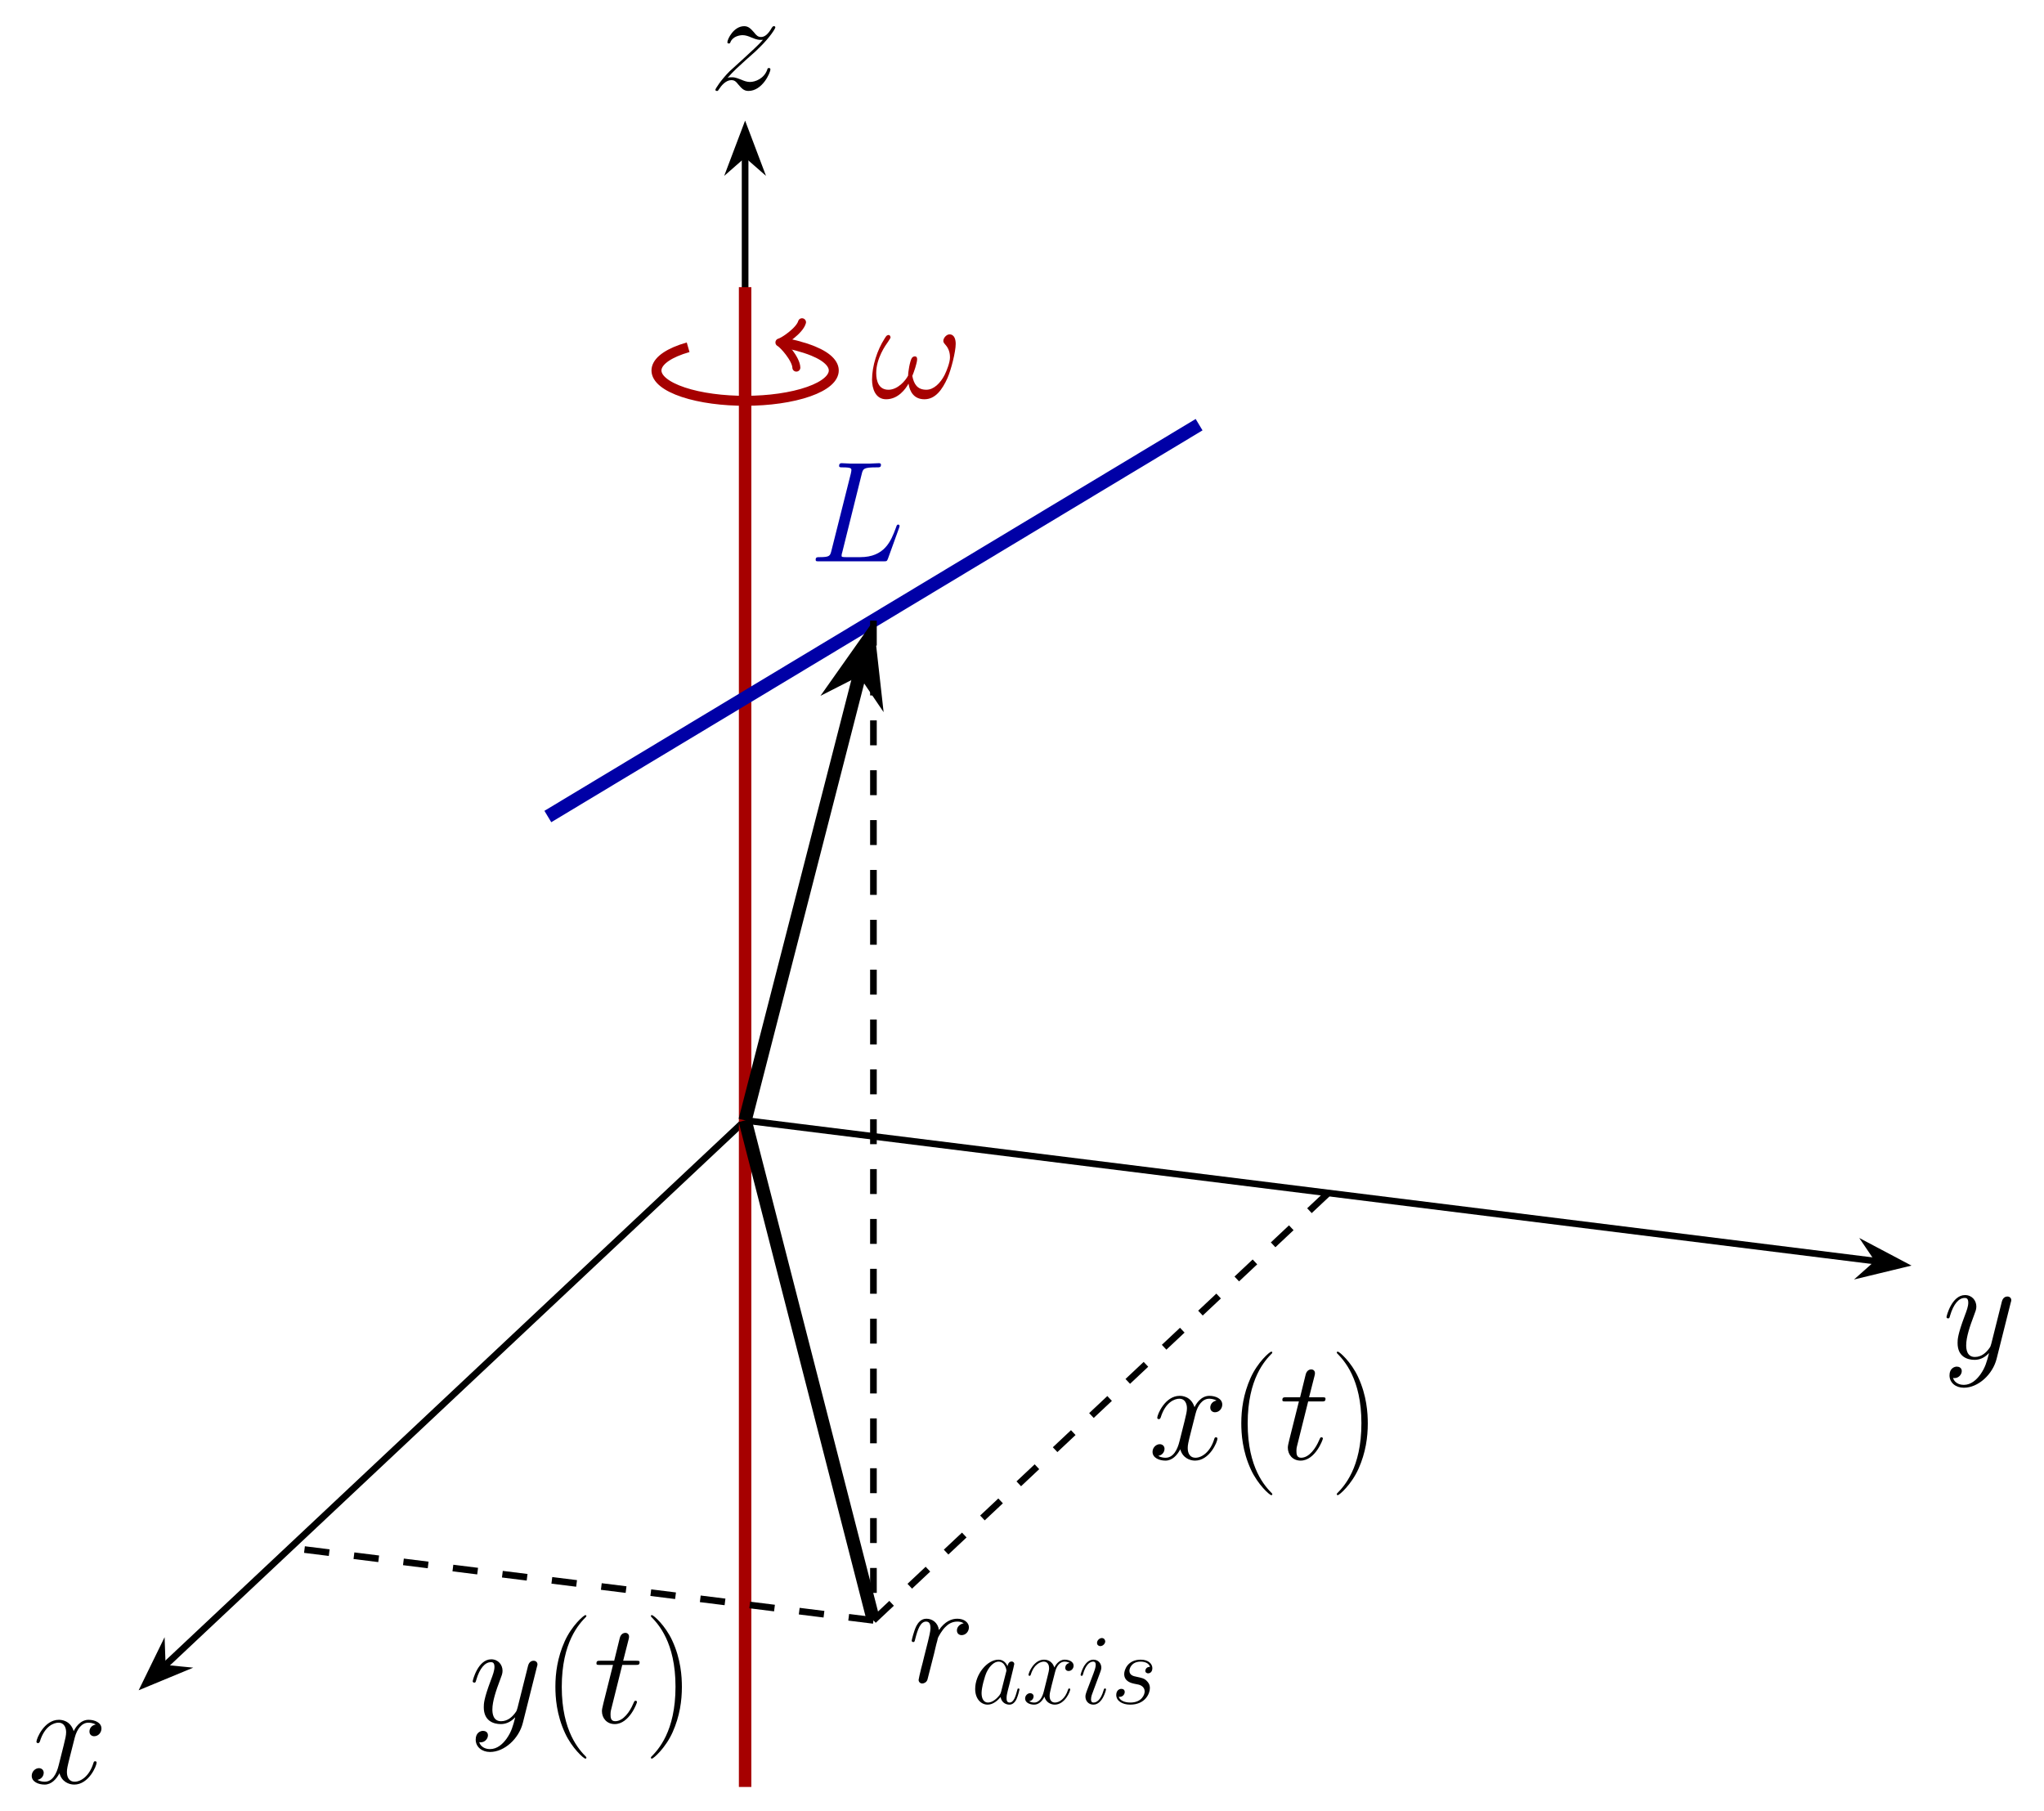
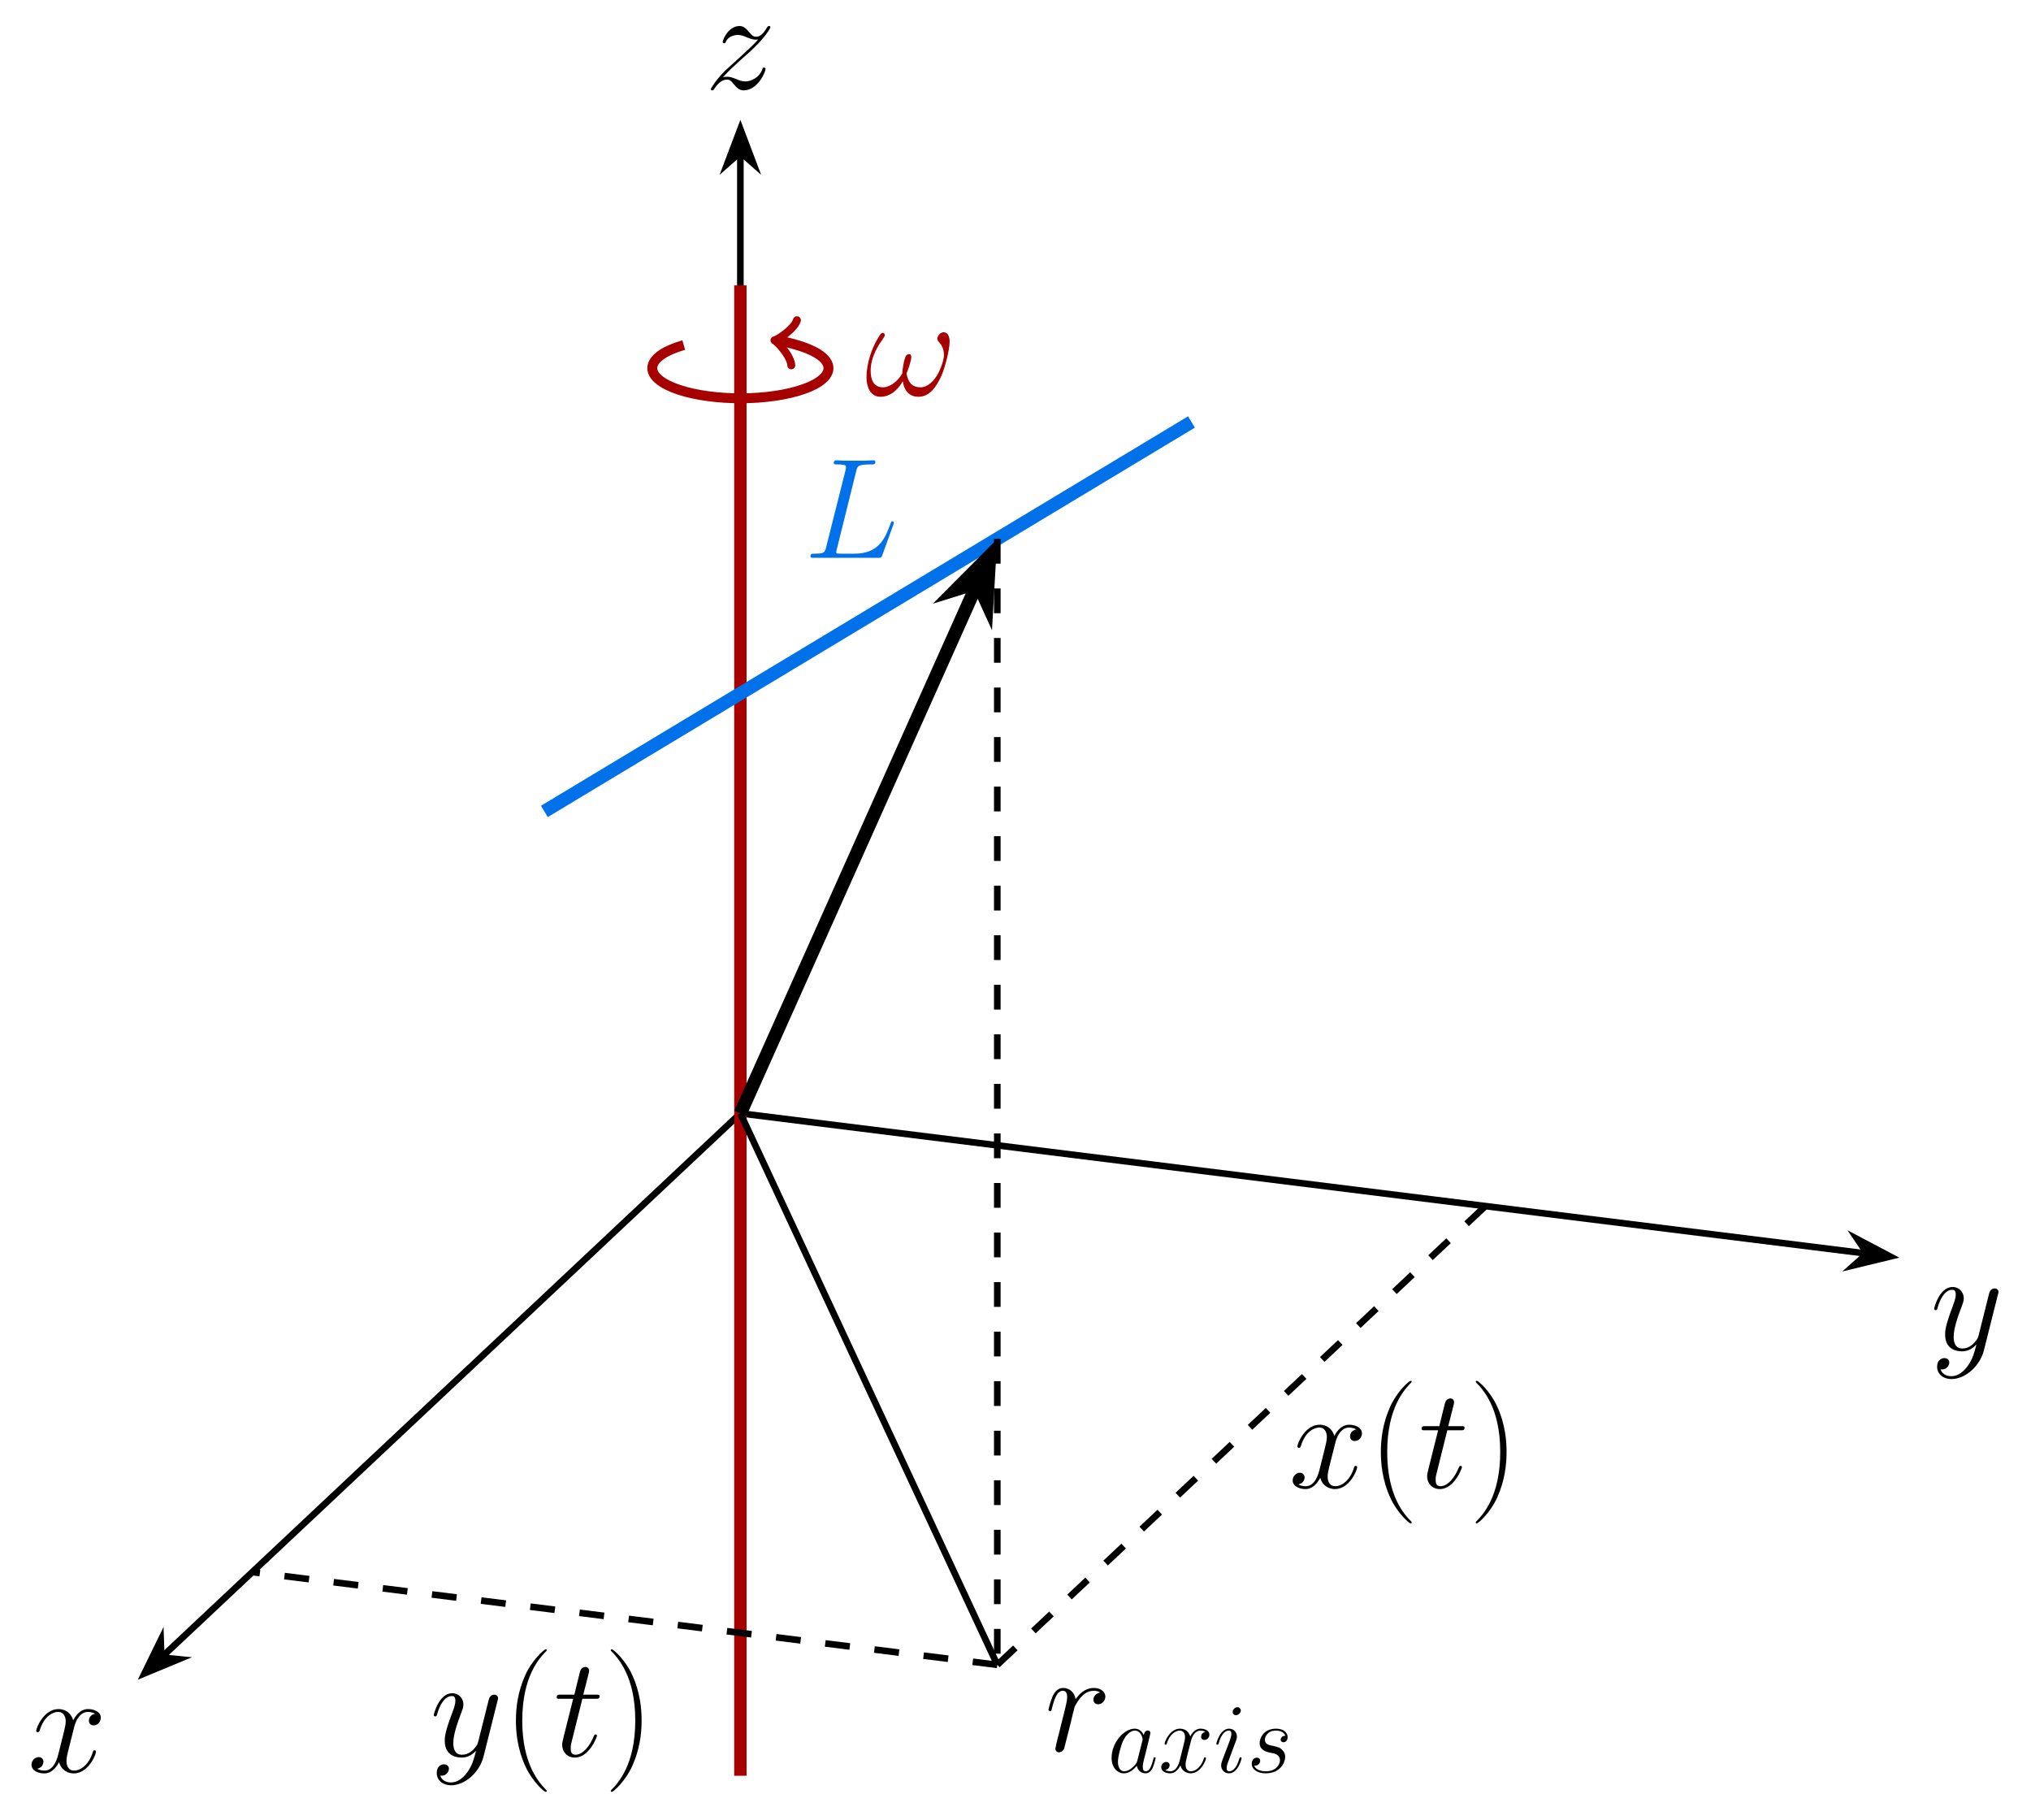
- <svg xmlns="http://www.w3.org/2000/svg" xmlns:xlink="http://www.w3.org/1999/xlink" width="245.08" height="217.122" viewBox="0 0 245.08 217.122">
+ <svg xmlns="http://www.w3.org/2000/svg" xmlns:xlink="http://www.w3.org/1999/xlink" width="245.08" height="219.499" viewBox="0 0 245.08 219.499">
  <defs>
    <g>
      <g id="glyph-0-0">
        <path d="M 8.156 -7.031 C 7.609 -6.922 7.406 -6.516 7.406 -6.188 C 7.406 -5.766 7.734 -5.625 7.969 -5.625 C 8.484 -5.625 8.844 -6.078 8.844 -6.547 C 8.844 -7.266 8.031 -7.594 7.297 -7.594 C 6.25 -7.594 5.672 -6.562 5.516 -6.234 C 5.109 -7.531 4.047 -7.594 3.734 -7.594 C 1.984 -7.594 1.047 -5.344 1.047 -4.953 C 1.047 -4.891 1.125 -4.797 1.234 -4.797 C 1.375 -4.797 1.406 -4.906 1.453 -4.969 C 2.031 -6.891 3.188 -7.25 3.688 -7.25 C 4.453 -7.25 4.609 -6.531 4.609 -6.109 C 4.609 -5.734 4.516 -5.344 4.312 -4.516 L 3.719 -2.156 C 3.469 -1.125 2.969 -0.172 2.047 -0.172 C 1.969 -0.172 1.531 -0.172 1.172 -0.391 C 1.797 -0.516 1.922 -1.031 1.922 -1.234 C 1.922 -1.578 1.672 -1.797 1.344 -1.797 C 0.938 -1.797 0.484 -1.422 0.484 -0.875 C 0.484 -0.156 1.297 0.172 2.031 0.172 C 2.859 0.172 3.438 -0.484 3.812 -1.188 C 4.078 -0.172 4.938 0.172 5.578 0.172 C 7.328 0.172 8.266 -2.078 8.266 -2.469 C 8.266 -2.547 8.203 -2.625 8.094 -2.625 C 7.938 -2.625 7.922 -2.531 7.875 -2.391 C 7.406 -0.875 6.406 -0.172 5.625 -0.172 C 5.031 -0.172 4.703 -0.625 4.703 -1.328 C 4.703 -1.703 4.766 -1.984 5.047 -3.109 L 5.641 -5.453 C 5.906 -6.484 6.484 -7.25 7.281 -7.25 C 7.312 -7.25 7.797 -7.25 8.156 -7.031 Z M 8.156 -7.031 " />
      </g>
      <g id="glyph-0-1">
        <path d="M 4.531 1.922 C 4.062 2.578 3.391 3.172 2.547 3.172 C 2.344 3.172 1.516 3.141 1.25 2.344 C 1.312 2.359 1.391 2.359 1.422 2.359 C 1.953 2.359 2.297 1.906 2.297 1.516 C 2.297 1.125 1.969 0.984 1.703 0.984 C 1.422 0.984 0.828 1.188 0.828 2.031 C 0.828 2.906 1.562 3.516 2.547 3.516 C 4.266 3.516 6.016 1.922 6.484 0.016 L 8.172 -6.703 C 8.203 -6.781 8.234 -6.891 8.234 -6.984 C 8.234 -7.25 8.031 -7.422 7.766 -7.422 C 7.609 -7.422 7.25 -7.359 7.109 -6.828 L 5.844 -1.781 C 5.75 -1.469 5.75 -1.422 5.609 -1.234 C 5.266 -0.75 4.703 -0.172 3.875 -0.172 C 2.906 -0.172 2.828 -1.125 2.828 -1.578 C 2.828 -2.562 3.281 -3.891 3.75 -5.125 C 3.938 -5.625 4.047 -5.875 4.047 -6.219 C 4.047 -6.938 3.531 -7.594 2.688 -7.594 C 1.109 -7.594 0.469 -5.094 0.469 -4.953 C 0.469 -4.891 0.531 -4.797 0.656 -4.797 C 0.812 -4.797 0.828 -4.875 0.891 -5.109 C 1.312 -6.562 1.969 -7.25 2.641 -7.25 C 2.797 -7.25 3.078 -7.25 3.078 -6.688 C 3.078 -6.234 2.891 -5.734 2.641 -5.078 C 1.797 -2.828 1.797 -2.25 1.797 -1.844 C 1.797 -0.203 2.969 0.172 3.828 0.172 C 4.328 0.172 4.938 0.016 5.547 -0.625 L 5.562 -0.609 C 5.297 0.406 5.125 1.078 4.531 1.922 Z M 4.531 1.922 " />
      </g>
      <g id="glyph-0-2">
        <path d="M 2.188 -1.391 C 2.922 -2.234 3.531 -2.766 4.391 -3.547 C 5.422 -4.438 5.875 -4.875 6.109 -5.125 C 7.312 -6.312 7.922 -7.312 7.922 -7.453 C 7.922 -7.594 7.781 -7.594 7.75 -7.594 C 7.625 -7.594 7.594 -7.531 7.5 -7.406 C 7.078 -6.656 6.656 -6.297 6.219 -6.297 C 5.859 -6.297 5.672 -6.453 5.344 -6.875 C 4.969 -7.297 4.688 -7.594 4.188 -7.594 C 2.922 -7.594 2.172 -6.031 2.172 -5.672 C 2.172 -5.609 2.188 -5.516 2.344 -5.516 C 2.484 -5.516 2.5 -5.578 2.547 -5.703 C 2.844 -6.391 3.672 -6.516 4 -6.516 C 4.359 -6.516 4.703 -6.391 5.062 -6.234 C 5.719 -5.953 5.984 -5.953 6.172 -5.953 C 6.281 -5.953 6.359 -5.953 6.438 -5.969 C 5.875 -5.297 4.938 -4.484 4.172 -3.766 L 2.422 -2.172 C 1.375 -1.109 0.734 -0.094 0.734 0.031 C 0.734 0.141 0.828 0.172 0.938 0.172 C 1.031 0.172 1.047 0.156 1.172 -0.047 C 1.453 -0.484 2 -1.125 2.641 -1.125 C 3 -1.125 3.172 -1 3.516 -0.562 C 3.844 -0.188 4.125 0.172 4.688 0.172 C 6.375 0.172 7.328 -2.016 7.328 -2.406 C 7.328 -2.484 7.312 -2.578 7.141 -2.578 C 7.016 -2.578 6.984 -2.516 6.938 -2.344 C 6.562 -1.328 5.547 -0.906 4.875 -0.906 C 4.516 -0.906 4.172 -1.031 3.812 -1.188 C 3.109 -1.469 2.922 -1.469 2.703 -1.469 C 2.531 -1.469 2.344 -1.469 2.188 -1.391 Z M 2.188 -1.391 " />
      </g>
      <g id="glyph-0-3">
        <path d="M 10.234 -6.469 C 10.234 -6.969 10.094 -7.609 9.484 -7.609 C 9.141 -7.609 8.75 -7.188 8.75 -6.828 C 8.75 -6.688 8.812 -6.578 8.953 -6.422 C 9.219 -6.125 9.547 -5.672 9.547 -4.859 C 9.547 -4.234 9.156 -3.25 8.891 -2.719 C 8.406 -1.781 7.609 -0.969 6.719 -0.969 C 5.625 -0.969 5.219 -1.656 5.031 -2.625 C 5.219 -3.062 5.609 -4.188 5.609 -4.625 C 5.609 -4.828 5.547 -4.969 5.328 -4.969 C 5.203 -4.969 5.062 -4.906 4.969 -4.766 C 4.734 -4.391 4.516 -3.031 4.531 -2.672 C 4.203 -2.031 3.266 -0.969 2.172 -0.969 C 1.016 -0.969 0.703 -1.984 0.703 -2.969 C 0.703 -4.75 1.828 -6.312 2.141 -6.75 C 2.312 -7.016 2.422 -7.188 2.422 -7.219 C 2.422 -7.328 2.359 -7.531 2.203 -7.531 C 1.922 -7.531 1.844 -7.297 1.703 -7.094 C 0.828 -5.734 0.203 -3.828 0.203 -2.172 C 0.203 -1.109 0.609 0.172 1.891 0.172 C 3.328 0.172 4.219 -1.047 4.578 -1.703 C 4.719 -0.734 5.234 0.172 6.484 0.172 C 7.797 0.172 8.625 -0.984 9.25 -2.375 C 9.688 -3.375 10.234 -5.531 10.234 -6.469 Z M 10.234 -6.469 " />
      </g>
      <g id="glyph-0-4">
        <path d="M 6.312 -10.438 C 6.469 -11.094 6.531 -11.266 8.047 -11.266 C 8.5 -11.266 8.625 -11.266 8.625 -11.594 C 8.625 -11.766 8.438 -11.766 8.375 -11.766 C 8.031 -11.766 7.625 -11.719 7.281 -11.719 L 4.969 -11.719 C 4.656 -11.719 4.266 -11.766 3.938 -11.766 C 3.812 -11.766 3.609 -11.766 3.609 -11.438 C 3.609 -11.266 3.766 -11.266 4.031 -11.266 C 5.078 -11.266 5.078 -11.125 5.078 -10.938 C 5.078 -10.906 5.078 -10.797 5.016 -10.531 L 2.688 -1.281 C 2.531 -0.672 2.5 -0.5 1.297 -0.5 C 0.969 -0.5 0.797 -0.5 0.797 -0.188 C 0.797 0 0.891 0 1.234 0 L 8.953 0 C 9.328 0 9.344 -0.016 9.469 -0.328 L 10.797 -4 C 10.828 -4.078 10.859 -4.188 10.859 -4.234 C 10.859 -4.344 10.781 -4.406 10.688 -4.406 C 10.672 -4.406 10.594 -4.406 10.562 -4.344 C 10.516 -4.328 10.516 -4.281 10.391 -3.953 C 9.828 -2.438 9.062 -0.5 6.141 -0.5 L 4.5 -0.5 C 4.25 -0.5 4.219 -0.5 4.109 -0.516 C 3.922 -0.531 3.906 -0.562 3.906 -0.703 C 3.906 -0.828 3.938 -0.938 3.984 -1.078 Z M 6.312 -10.438 " />
      </g>
      <g id="glyph-0-5">
        <path d="M 3.469 -6.922 L 5.047 -6.922 C 5.375 -6.922 5.547 -6.922 5.547 -7.234 C 5.547 -7.422 5.438 -7.422 5.094 -7.422 L 3.578 -7.422 L 4.219 -9.938 C 4.281 -10.172 4.281 -10.203 4.281 -10.328 C 4.281 -10.609 4.062 -10.766 3.844 -10.766 C 3.703 -10.766 3.312 -10.703 3.172 -10.156 L 2.5 -7.422 L 0.875 -7.422 C 0.531 -7.422 0.375 -7.422 0.375 -7.094 C 0.375 -6.922 0.5 -6.922 0.828 -6.922 L 2.359 -6.922 L 1.219 -2.375 C 1.078 -1.781 1.031 -1.594 1.031 -1.375 C 1.031 -0.562 1.594 0.172 2.562 0.172 C 4.312 0.172 5.234 -2.344 5.234 -2.469 C 5.234 -2.562 5.172 -2.625 5.062 -2.625 C 5.031 -2.625 4.953 -2.625 4.922 -2.547 C 4.906 -2.531 4.891 -2.516 4.766 -2.234 C 4.406 -1.375 3.609 -0.172 2.625 -0.172 C 2.094 -0.172 2.062 -0.609 2.062 -0.984 C 2.062 -1 2.062 -1.328 2.125 -1.531 Z M 3.469 -6.922 " />
      </g>
      <g id="glyph-0-6">
        <path d="M 6.703 -7.047 C 6.172 -6.938 5.891 -6.562 5.891 -6.188 C 5.891 -5.766 6.219 -5.625 6.453 -5.625 C 6.938 -5.625 7.328 -6.047 7.328 -6.562 C 7.328 -7.109 6.797 -7.594 5.938 -7.594 C 5.25 -7.594 4.453 -7.281 3.734 -6.234 C 3.609 -7.141 2.922 -7.594 2.234 -7.594 C 1.562 -7.594 1.219 -7.078 1.016 -6.703 C 0.719 -6.078 0.469 -5.047 0.469 -4.953 C 0.469 -4.891 0.531 -4.797 0.656 -4.797 C 0.797 -4.797 0.812 -4.828 0.906 -5.219 C 1.172 -6.25 1.5 -7.25 2.188 -7.25 C 2.594 -7.25 2.719 -6.953 2.719 -6.453 C 2.719 -6.078 2.547 -5.406 2.422 -4.875 L 1.953 -3.016 C 1.875 -2.688 1.688 -1.906 1.594 -1.594 C 1.484 -1.156 1.297 -0.344 1.297 -0.266 C 1.297 -0.016 1.484 0.172 1.734 0.172 C 1.922 0.172 2.25 0.047 2.359 -0.297 C 2.406 -0.438 3.047 -3.031 3.156 -3.422 C 3.234 -3.812 3.344 -4.172 3.422 -4.547 C 3.5 -4.781 3.562 -5.062 3.609 -5.281 C 3.672 -5.438 4.125 -6.281 4.562 -6.656 C 4.766 -6.859 5.219 -7.25 5.922 -7.25 C 6.203 -7.25 6.469 -7.203 6.703 -7.047 Z M 6.703 -7.047 " />
      </g>
      <g id="glyph-1-0">
        <path d="M 5.266 4.203 C 5.266 4.188 5.266 4.156 5.219 4.094 C 4.422 3.281 2.312 1.078 2.312 -4.281 C 2.312 -9.656 4.391 -11.844 5.234 -12.703 C 5.234 -12.719 5.266 -12.766 5.266 -12.812 C 5.266 -12.859 5.219 -12.891 5.141 -12.891 C 4.953 -12.891 3.5 -11.625 2.656 -9.734 C 1.797 -7.812 1.547 -5.953 1.547 -4.312 C 1.547 -3.062 1.672 -0.969 2.703 1.25 C 3.531 3.047 4.938 4.312 5.141 4.312 C 5.234 4.312 5.266 4.266 5.266 4.203 Z M 5.266 4.203 " />
      </g>
      <g id="glyph-1-1">
        <path d="M 4.531 -4.281 C 4.531 -5.531 4.406 -7.625 3.375 -9.844 C 2.547 -11.641 1.141 -12.891 0.938 -12.891 C 0.875 -12.891 0.812 -12.875 0.812 -12.797 C 0.812 -12.766 0.828 -12.734 0.844 -12.703 C 1.672 -11.844 3.766 -9.656 3.766 -4.312 C 3.766 1.062 1.688 3.25 0.844 4.109 C 0.828 4.156 0.812 4.172 0.812 4.203 C 0.812 4.281 0.875 4.312 0.938 4.312 C 1.125 4.312 2.578 3.031 3.422 1.141 C 4.281 -0.781 4.531 -2.641 4.531 -4.281 Z M 4.531 -4.281 " />
      </g>
      <g id="glyph-2-0">
        <path d="M 3.594 -1.422 C 3.531 -1.219 3.531 -1.188 3.375 -0.969 C 3.109 -0.641 2.578 -0.125 2.016 -0.125 C 1.531 -0.125 1.25 -0.562 1.25 -1.266 C 1.25 -1.922 1.625 -3.266 1.859 -3.766 C 2.266 -4.609 2.828 -5.031 3.281 -5.031 C 4.078 -5.031 4.234 -4.047 4.234 -3.953 C 4.234 -3.938 4.203 -3.797 4.188 -3.766 Z M 4.359 -4.484 C 4.234 -4.797 3.906 -5.266 3.281 -5.266 C 1.938 -5.266 0.484 -3.531 0.484 -1.75 C 0.484 -0.578 1.172 0.125 1.984 0.125 C 2.641 0.125 3.203 -0.391 3.531 -0.781 C 3.656 -0.078 4.219 0.125 4.578 0.125 C 4.938 0.125 5.219 -0.094 5.438 -0.531 C 5.625 -0.938 5.797 -1.656 5.797 -1.703 C 5.797 -1.766 5.75 -1.812 5.672 -1.812 C 5.562 -1.812 5.562 -1.75 5.516 -1.578 C 5.328 -0.875 5.109 -0.125 4.609 -0.125 C 4.266 -0.125 4.25 -0.438 4.25 -0.672 C 4.25 -0.938 4.281 -1.078 4.391 -1.547 C 4.469 -1.844 4.531 -2.109 4.625 -2.453 C 5.062 -4.25 5.172 -4.672 5.172 -4.75 C 5.172 -4.906 5.047 -5.047 4.859 -5.047 C 4.484 -5.047 4.391 -4.625 4.359 -4.484 Z M 4.359 -4.484 " />
      </g>
      <g id="glyph-2-1">
        <path d="M 5.672 -4.875 C 5.281 -4.812 5.141 -4.516 5.141 -4.297 C 5.141 -4 5.359 -3.906 5.531 -3.906 C 5.891 -3.906 6.141 -4.219 6.141 -4.547 C 6.141 -5.047 5.562 -5.266 5.062 -5.266 C 4.344 -5.266 3.938 -4.547 3.828 -4.328 C 3.547 -5.219 2.812 -5.266 2.594 -5.266 C 1.375 -5.266 0.734 -3.703 0.734 -3.438 C 0.734 -3.391 0.781 -3.328 0.859 -3.328 C 0.953 -3.328 0.984 -3.406 1 -3.453 C 1.406 -4.781 2.219 -5.031 2.562 -5.031 C 3.094 -5.031 3.203 -4.531 3.203 -4.25 C 3.203 -3.984 3.125 -3.703 2.984 -3.125 L 2.578 -1.5 C 2.406 -0.781 2.062 -0.125 1.422 -0.125 C 1.359 -0.125 1.062 -0.125 0.812 -0.281 C 1.25 -0.359 1.344 -0.719 1.344 -0.859 C 1.344 -1.094 1.156 -1.25 0.938 -1.25 C 0.641 -1.25 0.328 -0.984 0.328 -0.609 C 0.328 -0.109 0.891 0.125 1.406 0.125 C 1.984 0.125 2.391 -0.328 2.641 -0.828 C 2.828 -0.125 3.438 0.125 3.875 0.125 C 5.094 0.125 5.734 -1.453 5.734 -1.703 C 5.734 -1.766 5.688 -1.812 5.625 -1.812 C 5.516 -1.812 5.5 -1.75 5.469 -1.656 C 5.141 -0.609 4.453 -0.125 3.906 -0.125 C 3.484 -0.125 3.266 -0.438 3.266 -0.922 C 3.266 -1.188 3.312 -1.375 3.5 -2.156 L 3.922 -3.797 C 4.094 -4.5 4.5 -5.031 5.062 -5.031 C 5.078 -5.031 5.422 -5.031 5.672 -4.875 Z M 5.672 -4.875 " />
      </g>
      <g id="glyph-2-2">
        <path d="M 3.375 -1.703 C 3.375 -1.766 3.328 -1.812 3.266 -1.812 C 3.156 -1.812 3.141 -1.781 3.078 -1.578 C 2.766 -0.484 2.281 -0.125 1.891 -0.125 C 1.75 -0.125 1.578 -0.156 1.578 -0.516 C 1.578 -0.844 1.719 -1.188 1.859 -1.547 L 2.688 -3.781 C 2.719 -3.875 2.812 -4.094 2.812 -4.312 C 2.812 -4.812 2.453 -5.266 1.859 -5.266 C 0.766 -5.266 0.328 -3.531 0.328 -3.438 C 0.328 -3.391 0.375 -3.328 0.453 -3.328 C 0.562 -3.328 0.578 -3.375 0.625 -3.547 C 0.906 -4.547 1.359 -5.031 1.828 -5.031 C 1.938 -5.031 2.141 -5.016 2.141 -4.641 C 2.141 -4.328 1.984 -3.938 1.891 -3.672 L 1.047 -1.453 C 0.984 -1.25 0.906 -1.062 0.906 -0.844 C 0.906 -0.312 1.281 0.125 1.859 0.125 C 2.953 0.125 3.375 -1.625 3.375 -1.703 Z M 3.281 -7.453 C 3.281 -7.641 3.141 -7.859 2.875 -7.859 C 2.609 -7.859 2.297 -7.594 2.297 -7.281 C 2.297 -6.984 2.547 -6.891 2.688 -6.891 C 3.016 -6.891 3.281 -7.203 3.281 -7.453 Z M 3.281 -7.453 " />
      </g>
      <g id="glyph-2-3">
        <path d="M 2.719 -2.391 C 2.922 -2.359 3.25 -2.281 3.328 -2.266 C 3.484 -2.219 4.016 -2.031 4.016 -1.453 C 4.016 -1.094 3.688 -0.125 2.297 -0.125 C 2.047 -0.125 1.141 -0.156 0.906 -0.812 C 1.391 -0.75 1.625 -1.125 1.625 -1.391 C 1.625 -1.641 1.453 -1.766 1.219 -1.766 C 0.953 -1.766 0.609 -1.562 0.609 -1.031 C 0.609 -0.328 1.328 0.125 2.281 0.125 C 4.094 0.125 4.641 -1.219 4.641 -1.844 C 4.641 -2.016 4.641 -2.359 4.25 -2.734 C 3.953 -3.031 3.672 -3.078 3.031 -3.219 C 2.703 -3.281 2.188 -3.391 2.188 -3.938 C 2.188 -4.172 2.406 -5.031 3.531 -5.031 C 4.047 -5.031 4.531 -4.844 4.656 -4.406 C 4.125 -4.406 4.094 -3.953 4.094 -3.938 C 4.094 -3.688 4.328 -3.625 4.438 -3.625 C 4.609 -3.625 4.938 -3.75 4.938 -4.25 C 4.938 -4.75 4.484 -5.266 3.547 -5.266 C 1.984 -5.266 1.562 -4.047 1.562 -3.547 C 1.562 -2.641 2.453 -2.453 2.719 -2.391 Z M 2.719 -2.391 " />
      </g>
    </g>
  </defs>
-   <path fill="none" stroke-width="0.797" stroke-linecap="butt" stroke-linejoin="miter" stroke="rgb(0%, 0%, 0%)" stroke-opacity="1" stroke-miterlimit="10" d="M -0.001 -0.002 L -69.728 -65.521 " transform="matrix(1, 0, 0, -1, 89.341, 134.334)" />
-   <path fill-rule="nonzero" fill="rgb(0%, 0%, 0%)" fill-opacity="1" stroke-width="0.797" stroke-linecap="butt" stroke-linejoin="miter" stroke="rgb(0%, 0%, 0%)" stroke-opacity="1" stroke-miterlimit="10" d="M 5.44 0.001 L 1.287 1.572 L 2.662 0 L 1.288 -1.571 Z M 5.44 0.001 " transform="matrix(-0.7287, 0.68475, 0.68475, 0.7287, 21.40863, 198.1689)" />
+   <path fill="none" stroke-width="0.797" stroke-linecap="butt" stroke-linejoin="miter" stroke="rgb(0%, 0%, 0%)" stroke-opacity="1" stroke-miterlimit="10" d="M -0.001 0.001 L -69.728 -65.522 " transform="matrix(1, 0, 0, -1, 89.341, 134.333)" />
+   <path fill-rule="nonzero" fill="rgb(0%, 0%, 0%)" fill-opacity="1" stroke-width="0.797" stroke-linecap="butt" stroke-linejoin="miter" stroke="rgb(0%, 0%, 0%)" stroke-opacity="1" stroke-miterlimit="10" d="M 5.441 0.002 L 1.288 1.572 L 2.663 0.001 L 1.289 -1.57 Z M 5.441 0.002 " transform="matrix(-0.7287, 0.68475, 0.68475, 0.7287, 21.40863, 198.1679)" />
  <g fill="rgb(0%, 0%, 0%)" fill-opacity="1">
    <use xlink:href="#glyph-0-0" x="3.32" y="213.801" />
  </g>
-   <path fill="none" stroke-width="0.797" stroke-linecap="butt" stroke-linejoin="miter" stroke="rgb(0%, 0%, 0%)" stroke-opacity="1" stroke-miterlimit="10" d="M -0.001 -0.002 L 135.784 -16.904 " transform="matrix(1, 0, 0, -1, 89.341, 134.334)" />
-   <path fill-rule="nonzero" fill="rgb(0%, 0%, 0%)" fill-opacity="1" stroke-width="0.797" stroke-linecap="butt" stroke-linejoin="miter" stroke="rgb(0%, 0%, 0%)" stroke-opacity="1" stroke-miterlimit="10" d="M 5.44 -0.002 L 1.288 1.572 L 2.665 -0.001 L 1.286 -1.57 Z M 5.44 -0.002 " transform="matrix(0.99231, 0.1235, 0.1235, -0.99231, 222.6797, 150.9321)" />
+   <path fill="none" stroke-width="0.797" stroke-linecap="butt" stroke-linejoin="miter" stroke="rgb(0%, 0%, 0%)" stroke-opacity="1" stroke-miterlimit="10" d="M -0.001 0.001 L 135.784 -16.901 " transform="matrix(1, 0, 0, -1, 89.341, 134.333)" />
+   <path fill-rule="nonzero" fill="rgb(0%, 0%, 0%)" fill-opacity="1" stroke-width="0.797" stroke-linecap="butt" stroke-linejoin="miter" stroke="rgb(0%, 0%, 0%)" stroke-opacity="1" stroke-miterlimit="10" d="M 5.44 0.001 L 1.289 1.571 L 2.665 -0.002 L 1.286 -1.571 Z M 5.44 0.001 " transform="matrix(0.99231, 0.1235, 0.1235, -0.99231, 222.6797, 150.9311)" />
  <g fill="rgb(0%, 0%, 0%)" fill-opacity="1">
-     <use xlink:href="#glyph-0-1" x="232.922" y="162.875" />
+     <use xlink:href="#glyph-0-1" x="232.922" y="162.874" />
  </g>
-   <path fill="none" stroke-width="0.797" stroke-linecap="butt" stroke-linejoin="miter" stroke="rgb(0%, 0%, 0%)" stroke-opacity="1" stroke-miterlimit="10" d="M -0.001 -0.002 L -0.001 115.772 " transform="matrix(1, 0, 0, -1, 89.341, 134.334)" />
-   <path fill-rule="nonzero" fill="rgb(0%, 0%, 0%)" fill-opacity="1" stroke-width="0.797" stroke-linecap="butt" stroke-linejoin="miter" stroke="rgb(0%, 0%, 0%)" stroke-opacity="1" stroke-miterlimit="10" d="M 5.44 0.001 L 1.288 1.571 L 2.663 0.001 L 1.288 -1.569 Z M 5.44 0.001 " transform="matrix(0, -1, -1, 0, 89.341, 21.02643)" />
+   <path fill="none" stroke-width="0.797" stroke-linecap="butt" stroke-linejoin="miter" stroke="rgb(0%, 0%, 0%)" stroke-opacity="1" stroke-miterlimit="10" d="M -0.001 0.001 L -0.001 115.774 " transform="matrix(1, 0, 0, -1, 89.341, 134.333)" />
+   <path fill-rule="nonzero" fill="rgb(0%, 0%, 0%)" fill-opacity="1" stroke-width="0.797" stroke-linecap="butt" stroke-linejoin="miter" stroke="rgb(0%, 0%, 0%)" stroke-opacity="1" stroke-miterlimit="10" d="M 5.439 0.001 L 1.287 1.571 L 2.666 0.001 L 1.287 -1.569 Z M 5.439 0.001 " transform="matrix(0, -1, -1, 0, 89.341, 21.02543)" />
  <g fill="rgb(0%, 0%, 0%)" fill-opacity="1">
-     <use xlink:href="#glyph-0-2" x="85.043" y="10.733" />
+     <use xlink:href="#glyph-0-2" x="85.043" y="10.732" />
  </g>
-   <path fill="none" stroke-width="1.494" stroke-linecap="butt" stroke-linejoin="miter" stroke="rgb(64.999%, 0%, 0%)" stroke-opacity="1" stroke-miterlimit="10" d="M -0.001 99.904 L -0.001 -79.924 " transform="matrix(1, 0, 0, -1, 89.341, 134.334)" />
-   <path fill="none" stroke-width="1.196" stroke-linecap="butt" stroke-linejoin="miter" stroke="rgb(64.999%, 0%, 0%)" stroke-opacity="1" stroke-miterlimit="10" d="M -6.833 92.697 C -11.329 91.408 -11.915 89.115 -8.142 87.576 C -4.368 86.037 2.335 85.838 6.835 87.127 C 11.331 88.42 11.917 90.713 8.143 92.252 C 6.944 92.74 5.389 93.111 4.823 93.182 " transform="matrix(1, 0, 0, -1, 89.341, 134.334)" />
-   <path fill="none" stroke-width="0.956" stroke-linecap="round" stroke-linejoin="round" stroke="rgb(64.999%, 0%, 0%)" stroke-opacity="1" stroke-miterlimit="10" d="M 0.001 2.741 C 0.16 1.714 1.911 0.172 2.389 -0.001 C 1.914 -0.17 0.158 -1.715 -0.001 -2.743 " transform="matrix(-0.99232, -0.12352, -0.12352, 0.99232, 95.82402, 41.3585)" />
+   <path fill="none" stroke-width="1.494" stroke-linecap="butt" stroke-linejoin="miter" stroke="rgb(64.999%, 0%, 0%)" stroke-opacity="1" stroke-miterlimit="10" d="M -0.001 99.903 L -0.001 -79.921 " transform="matrix(1, 0, 0, -1, 89.341, 134.333)" />
+   <path fill="none" stroke-width="1.196" stroke-linecap="butt" stroke-linejoin="miter" stroke="rgb(64.999%, 0%, 0%)" stroke-opacity="1" stroke-miterlimit="10" d="M -6.833 92.7 C -11.329 91.407 -11.915 89.114 -8.142 87.575 C -4.368 86.04 2.335 85.837 6.835 87.13 C 11.331 88.419 11.917 90.712 8.143 92.251 C 6.944 92.739 5.389 93.11 4.823 93.181 " transform="matrix(1, 0, 0, -1, 89.341, 134.333)" />
+   <path fill="none" stroke-width="0.956" stroke-linecap="round" stroke-linejoin="round" stroke="rgb(64.999%, 0%, 0%)" stroke-opacity="1" stroke-miterlimit="10" d="M 0.001 2.742 C 0.16 1.715 1.911 0.173 2.389 0 C 1.914 -0.169 0.158 -1.714 -0.001 -2.742 " transform="matrix(-0.99232, -0.12352, -0.12352, 0.99232, 95.82402, 41.3575)" />
  <g fill="rgb(64.999%, 0%, 0%)" fill-opacity="1">
-     <use xlink:href="#glyph-0-3" x="104.357" y="47.7" />
+     <use xlink:href="#glyph-0-3" x="104.357" y="47.699" />
  </g>
-   <path fill="none" stroke-width="1.594" stroke-linecap="butt" stroke-linejoin="miter" stroke="rgb(0%, 0%, 64.999%)" stroke-opacity="1" stroke-miterlimit="10" d="M -23.654 36.432 L 54.432 83.416 " transform="matrix(1, 0, 0, -1, 89.341, 134.334)" />
-   <g fill="rgb(0%, 0%, 64.999%)" fill-opacity="1">
+   <path fill="none" stroke-width="1.594" stroke-linecap="butt" stroke-linejoin="miter" stroke="rgb(0%, 44.118%, 91.248%)" stroke-opacity="1" stroke-miterlimit="10" d="M -23.654 36.431 L 54.432 83.419 " transform="matrix(1, 0, 0, -1, 89.341, 134.333)" />
+   <g fill="rgb(0%, 44.118%, 91.248%)" fill-opacity="1">
    <use xlink:href="#glyph-0-4" x="97.003" y="67.303" />
  </g>
-   <path fill="none" stroke-width="1.594" stroke-linecap="butt" stroke-linejoin="miter" stroke="rgb(0%, 0%, 0%)" stroke-opacity="1" stroke-miterlimit="10" d="M -0.001 -0.002 L 13.843 53.908 " transform="matrix(1, 0, 0, -1, 89.341, 134.334)" />
-   <path fill-rule="nonzero" fill="rgb(0%, 0%, 0%)" fill-opacity="1" stroke-width="1.594" stroke-linecap="butt" stroke-linejoin="miter" stroke="rgb(0%, 0%, 0%)" stroke-opacity="1" stroke-miterlimit="10" d="M 7.894 -0 L 2.575 2.022 L 4.357 -0.001 L 2.572 -2.02 Z M 7.894 -0 " transform="matrix(0.2487, -0.96852, -0.96852, -0.2487, 102.2006, 84.25862)" />
-   <path fill="none" stroke-width="0.797" stroke-linecap="butt" stroke-linejoin="miter" stroke="rgb(0%, 0%, 0%)" stroke-opacity="1" stroke-dasharray="2.989 2.989" stroke-miterlimit="10" d="M 15.386 59.916 L 15.386 -59.951 " transform="matrix(1, 0, 0, -1, 89.341, 134.334)" />
-   <path fill="none" stroke-width="0.797" stroke-linecap="butt" stroke-linejoin="miter" stroke="rgb(0%, 0%, 0%)" stroke-opacity="1" stroke-dasharray="2.989 2.989" stroke-miterlimit="10" d="M 15.386 -59.951 L -54.536 -51.248 " transform="matrix(1, 0, 0, -1, 89.341, 134.334)" />
+   <path fill="none" stroke-width="1.594" stroke-linecap="butt" stroke-linejoin="miter" stroke="rgb(0%, 0%, 0%)" stroke-opacity="1" stroke-miterlimit="10" d="M -0.001 0.001 L 28.468 63.649 " transform="matrix(1, 0, 0, -1, 89.341, 134.333)" />
+   <path fill-rule="nonzero" fill="rgb(0%, 0%, 0%)" fill-opacity="1" stroke-width="1.594" stroke-linecap="butt" stroke-linejoin="miter" stroke="rgb(0%, 0%, 0%)" stroke-opacity="1" stroke-miterlimit="10" d="M 7.893 0.002 L 2.573 2.022 L 4.359 0.001 L 2.576 -2.021 Z M 7.893 0.002 " transform="matrix(0.40826, -0.91283, -0.91283, -0.40826, 116.1939, 74.29581)" />
+   <path fill="none" stroke-width="0.797" stroke-linecap="butt" stroke-linejoin="miter" stroke="rgb(0%, 0%, 0%)" stroke-opacity="1" stroke-dasharray="2.989 2.989" stroke-miterlimit="10" d="M 31.003 69.313 L 31.003 -66.538 " transform="matrix(1, 0, 0, -1, 89.341, 134.333)" />
+   <path fill="none" stroke-width="0.797" stroke-linecap="butt" stroke-linejoin="miter" stroke="rgb(0%, 0%, 0%)" stroke-opacity="1" stroke-dasharray="2.989 2.989" stroke-miterlimit="10" d="M 31.003 -66.538 L -58.9 -55.347 " transform="matrix(1, 0, 0, -1, 89.341, 134.333)" />
  <g fill="rgb(0%, 0%, 0%)" fill-opacity="1">
-     <use xlink:href="#glyph-0-1" x="56.209" y="206.547" />
+     <use xlink:href="#glyph-0-1" x="51.872" y="211.889" />
  </g>
  <g fill="rgb(0%, 0%, 0%)" fill-opacity="1">
-     <use xlink:href="#glyph-1-0" x="65.045" y="206.547" />
+     <use xlink:href="#glyph-1-0" x="60.709" y="211.889" />
  </g>
  <g fill="rgb(0%, 0%, 0%)" fill-opacity="1">
-     <use xlink:href="#glyph-0-5" x="71.142" y="206.547" />
+     <use xlink:href="#glyph-0-5" x="66.805" y="211.889" />
  </g>
  <g fill="rgb(0%, 0%, 0%)" fill-opacity="1">
-     <use xlink:href="#glyph-1-1" x="77.229" y="206.547" />
+     <use xlink:href="#glyph-1-1" x="72.892" y="211.889" />
  </g>
-   <path fill="none" stroke-width="0.797" stroke-linecap="butt" stroke-linejoin="miter" stroke="rgb(0%, 0%, 0%)" stroke-opacity="1" stroke-dasharray="2.989 2.989" stroke-miterlimit="10" d="M 15.386 -59.951 L 69.925 -8.705 " transform="matrix(1, 0, 0, -1, 89.341, 134.334)" />
+   <path fill="none" stroke-width="0.797" stroke-linecap="butt" stroke-linejoin="miter" stroke="rgb(0%, 0%, 0%)" stroke-opacity="1" stroke-dasharray="2.989 2.989" stroke-miterlimit="10" d="M 31.003 -66.538 L 89.901 -11.19 " transform="matrix(1, 0, 0, -1, 89.341, 134.333)" />
  <g fill="rgb(0%, 0%, 0%)" fill-opacity="1">
-     <use xlink:href="#glyph-0-0" x="137.708" y="174.957" />
+     <use xlink:href="#glyph-0-0" x="155.503" y="179.492" />
  </g>
  <g fill="rgb(0%, 0%, 0%)" fill-opacity="1">
-     <use xlink:href="#glyph-1-0" x="147.287" y="174.957" />
+     <use xlink:href="#glyph-1-0" x="165.082" y="179.492" />
  </g>
  <g fill="rgb(0%, 0%, 0%)" fill-opacity="1">
-     <use xlink:href="#glyph-0-5" x="153.383" y="174.957" />
+     <use xlink:href="#glyph-0-5" x="171.179" y="179.492" />
  </g>
  <g fill="rgb(0%, 0%, 0%)" fill-opacity="1">
-     <use xlink:href="#glyph-1-1" x="159.47" y="174.957" />
+     <use xlink:href="#glyph-1-1" x="177.266" y="179.492" />
  </g>
-   <path fill="none" stroke-width="1.594" stroke-linecap="butt" stroke-linejoin="miter" stroke="rgb(0%, 0%, 0%)" stroke-opacity="1" stroke-miterlimit="10" d="M -0.001 -0.002 L 15.386 -59.951 " transform="matrix(1, 0, 0, -1, 89.341, 134.334)" />
+   <path fill="none" stroke-width="0.797" stroke-linecap="butt" stroke-linejoin="miter" stroke="rgb(0%, 0%, 0%)" stroke-opacity="1" stroke-miterlimit="10" d="M -0.001 0.001 L 31.003 -66.538 " transform="matrix(1, 0, 0, -1, 89.341, 134.333)" />
  <g fill="rgb(0%, 0%, 0%)" fill-opacity="1">
-     <use xlink:href="#glyph-0-6" x="108.846" y="201.68" />
+     <use xlink:href="#glyph-0-6" x="126.054" y="211.254" />
  </g>
  <g fill="rgb(0%, 0%, 0%)" fill-opacity="1">
-     <use xlink:href="#glyph-2-0" x="116.442" y="204.262" />
-     <use xlink:href="#glyph-2-1" x="122.587" y="204.262" />
-     <use xlink:href="#glyph-2-2" x="129.239" y="204.262" />
-     <use xlink:href="#glyph-2-3" x="133.232" y="204.262" />
+     <use xlink:href="#glyph-2-0" x="133.651" y="213.837" />
+     <use xlink:href="#glyph-2-1" x="139.796" y="213.837" />
+     <use xlink:href="#glyph-2-2" x="146.448" y="213.837" />
+     <use xlink:href="#glyph-2-3" x="150.441" y="213.837" />
  </g>
</svg>
